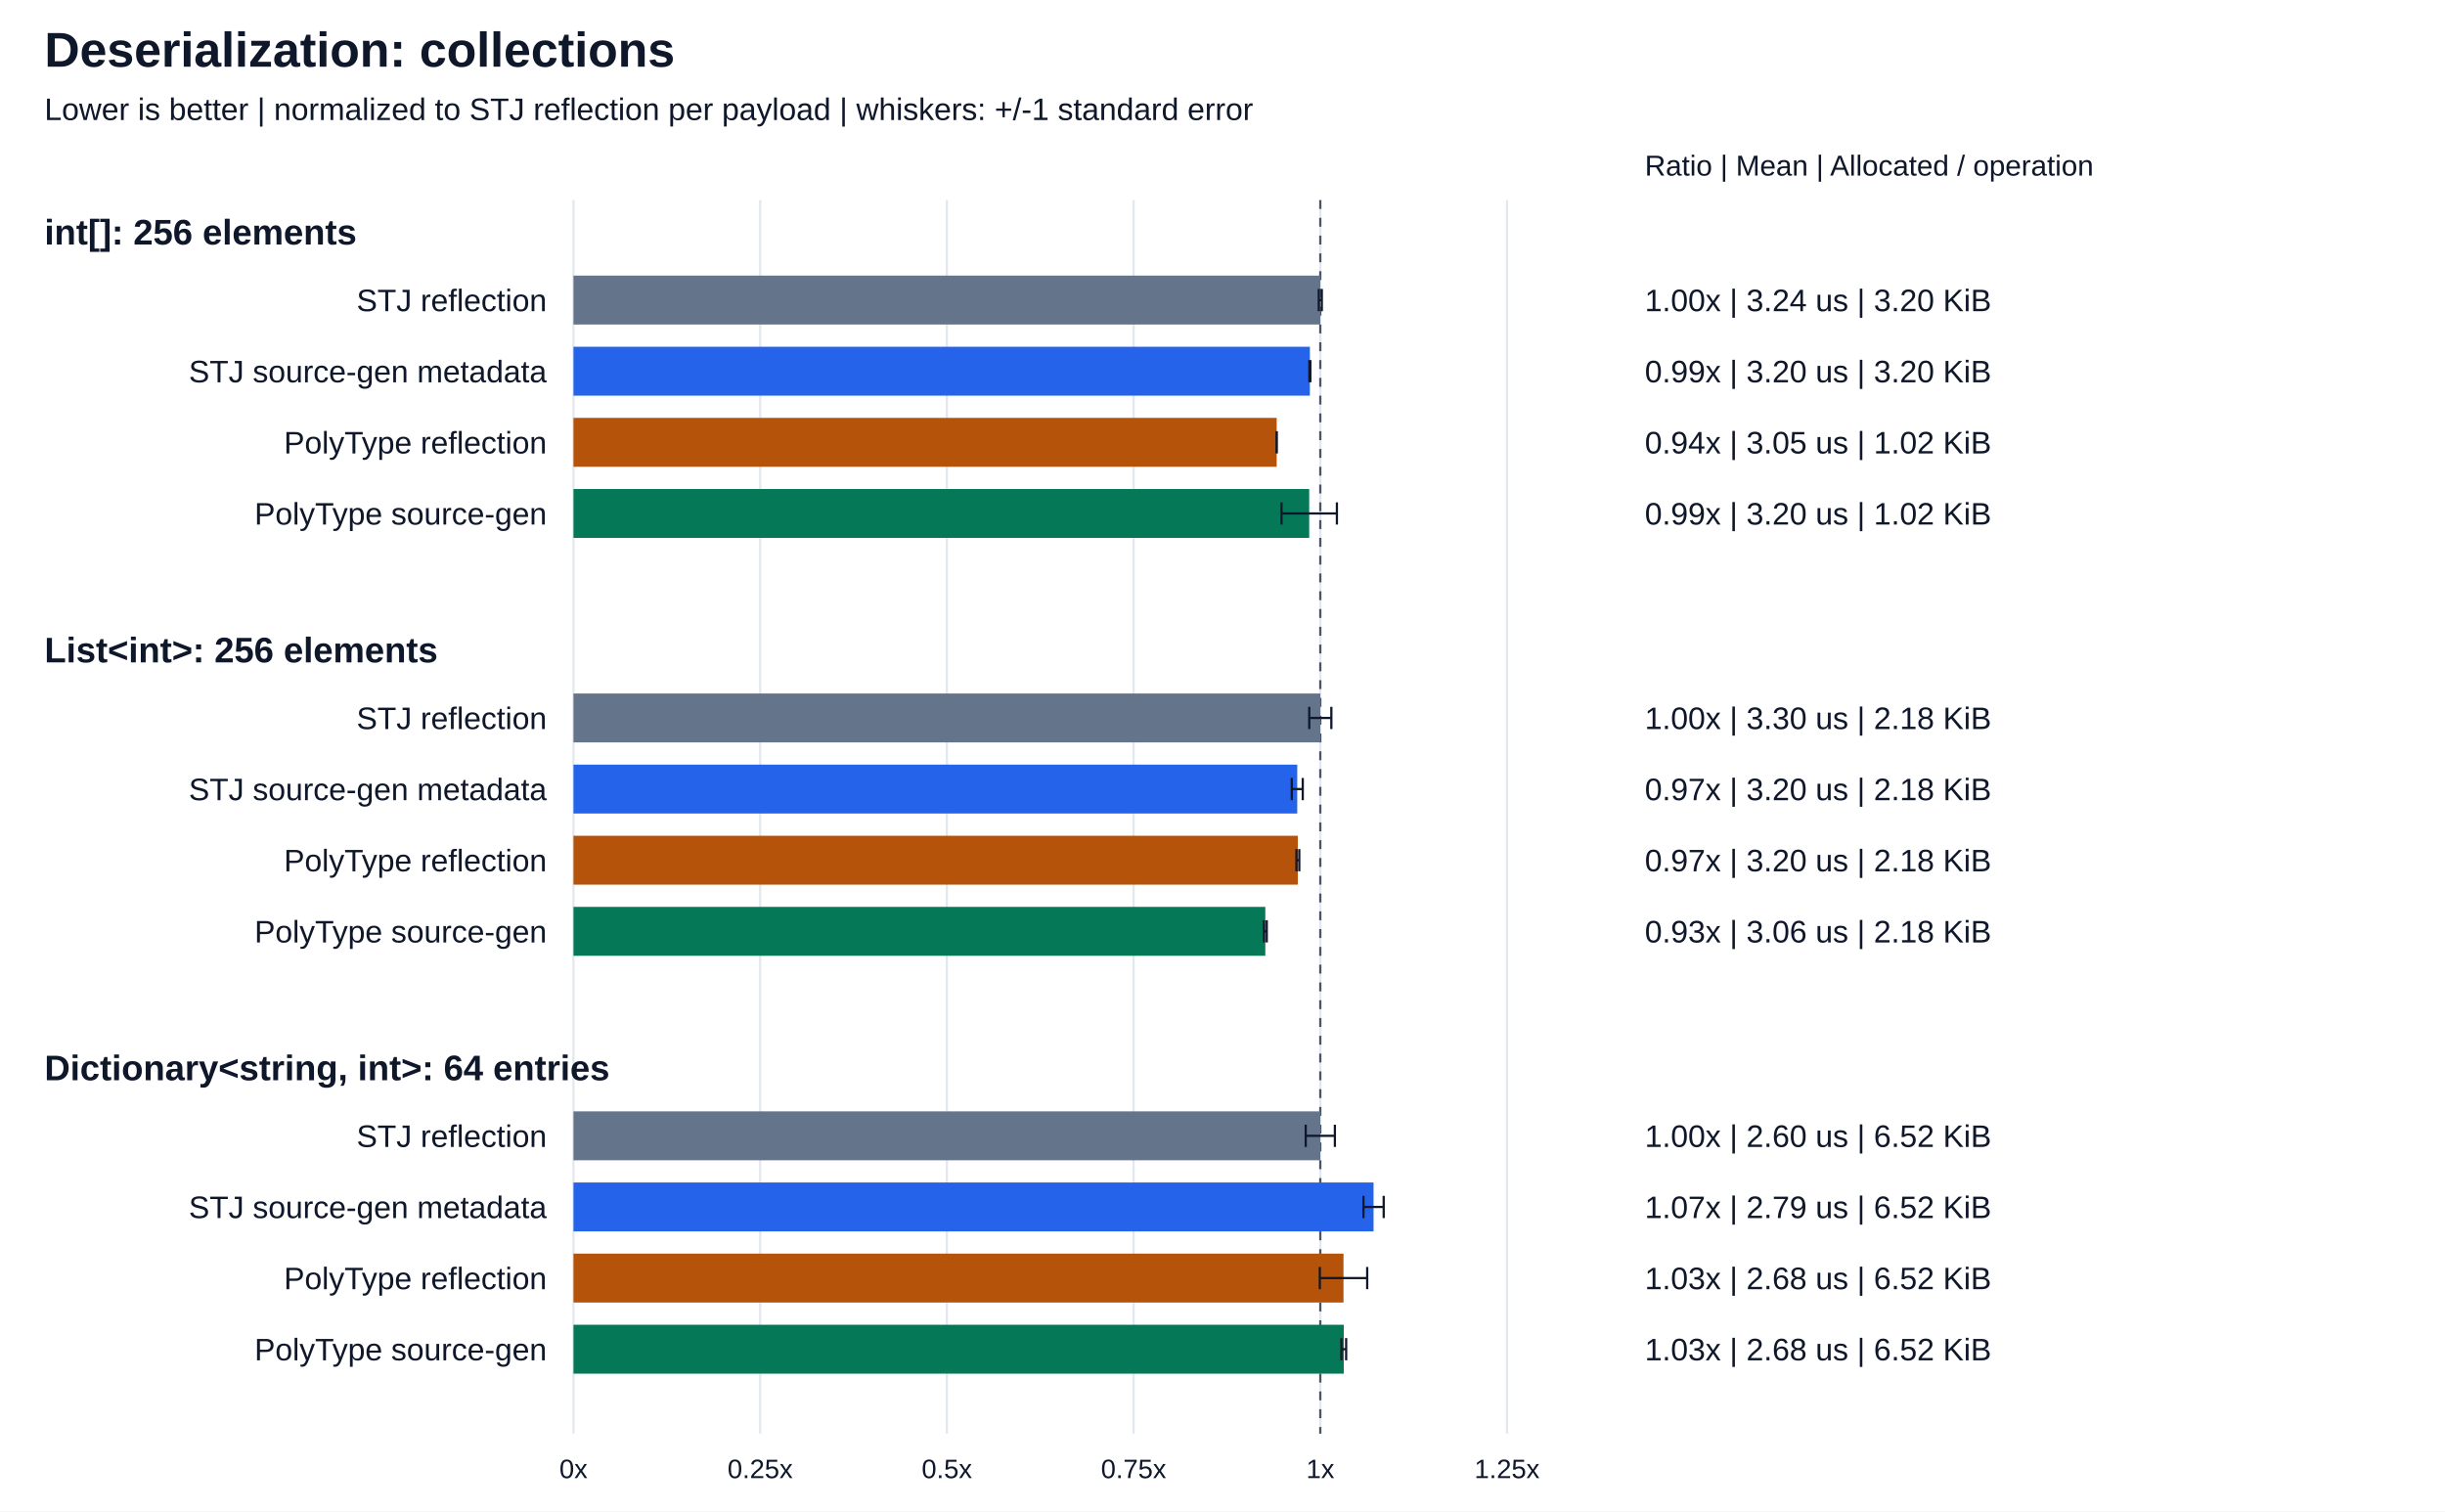
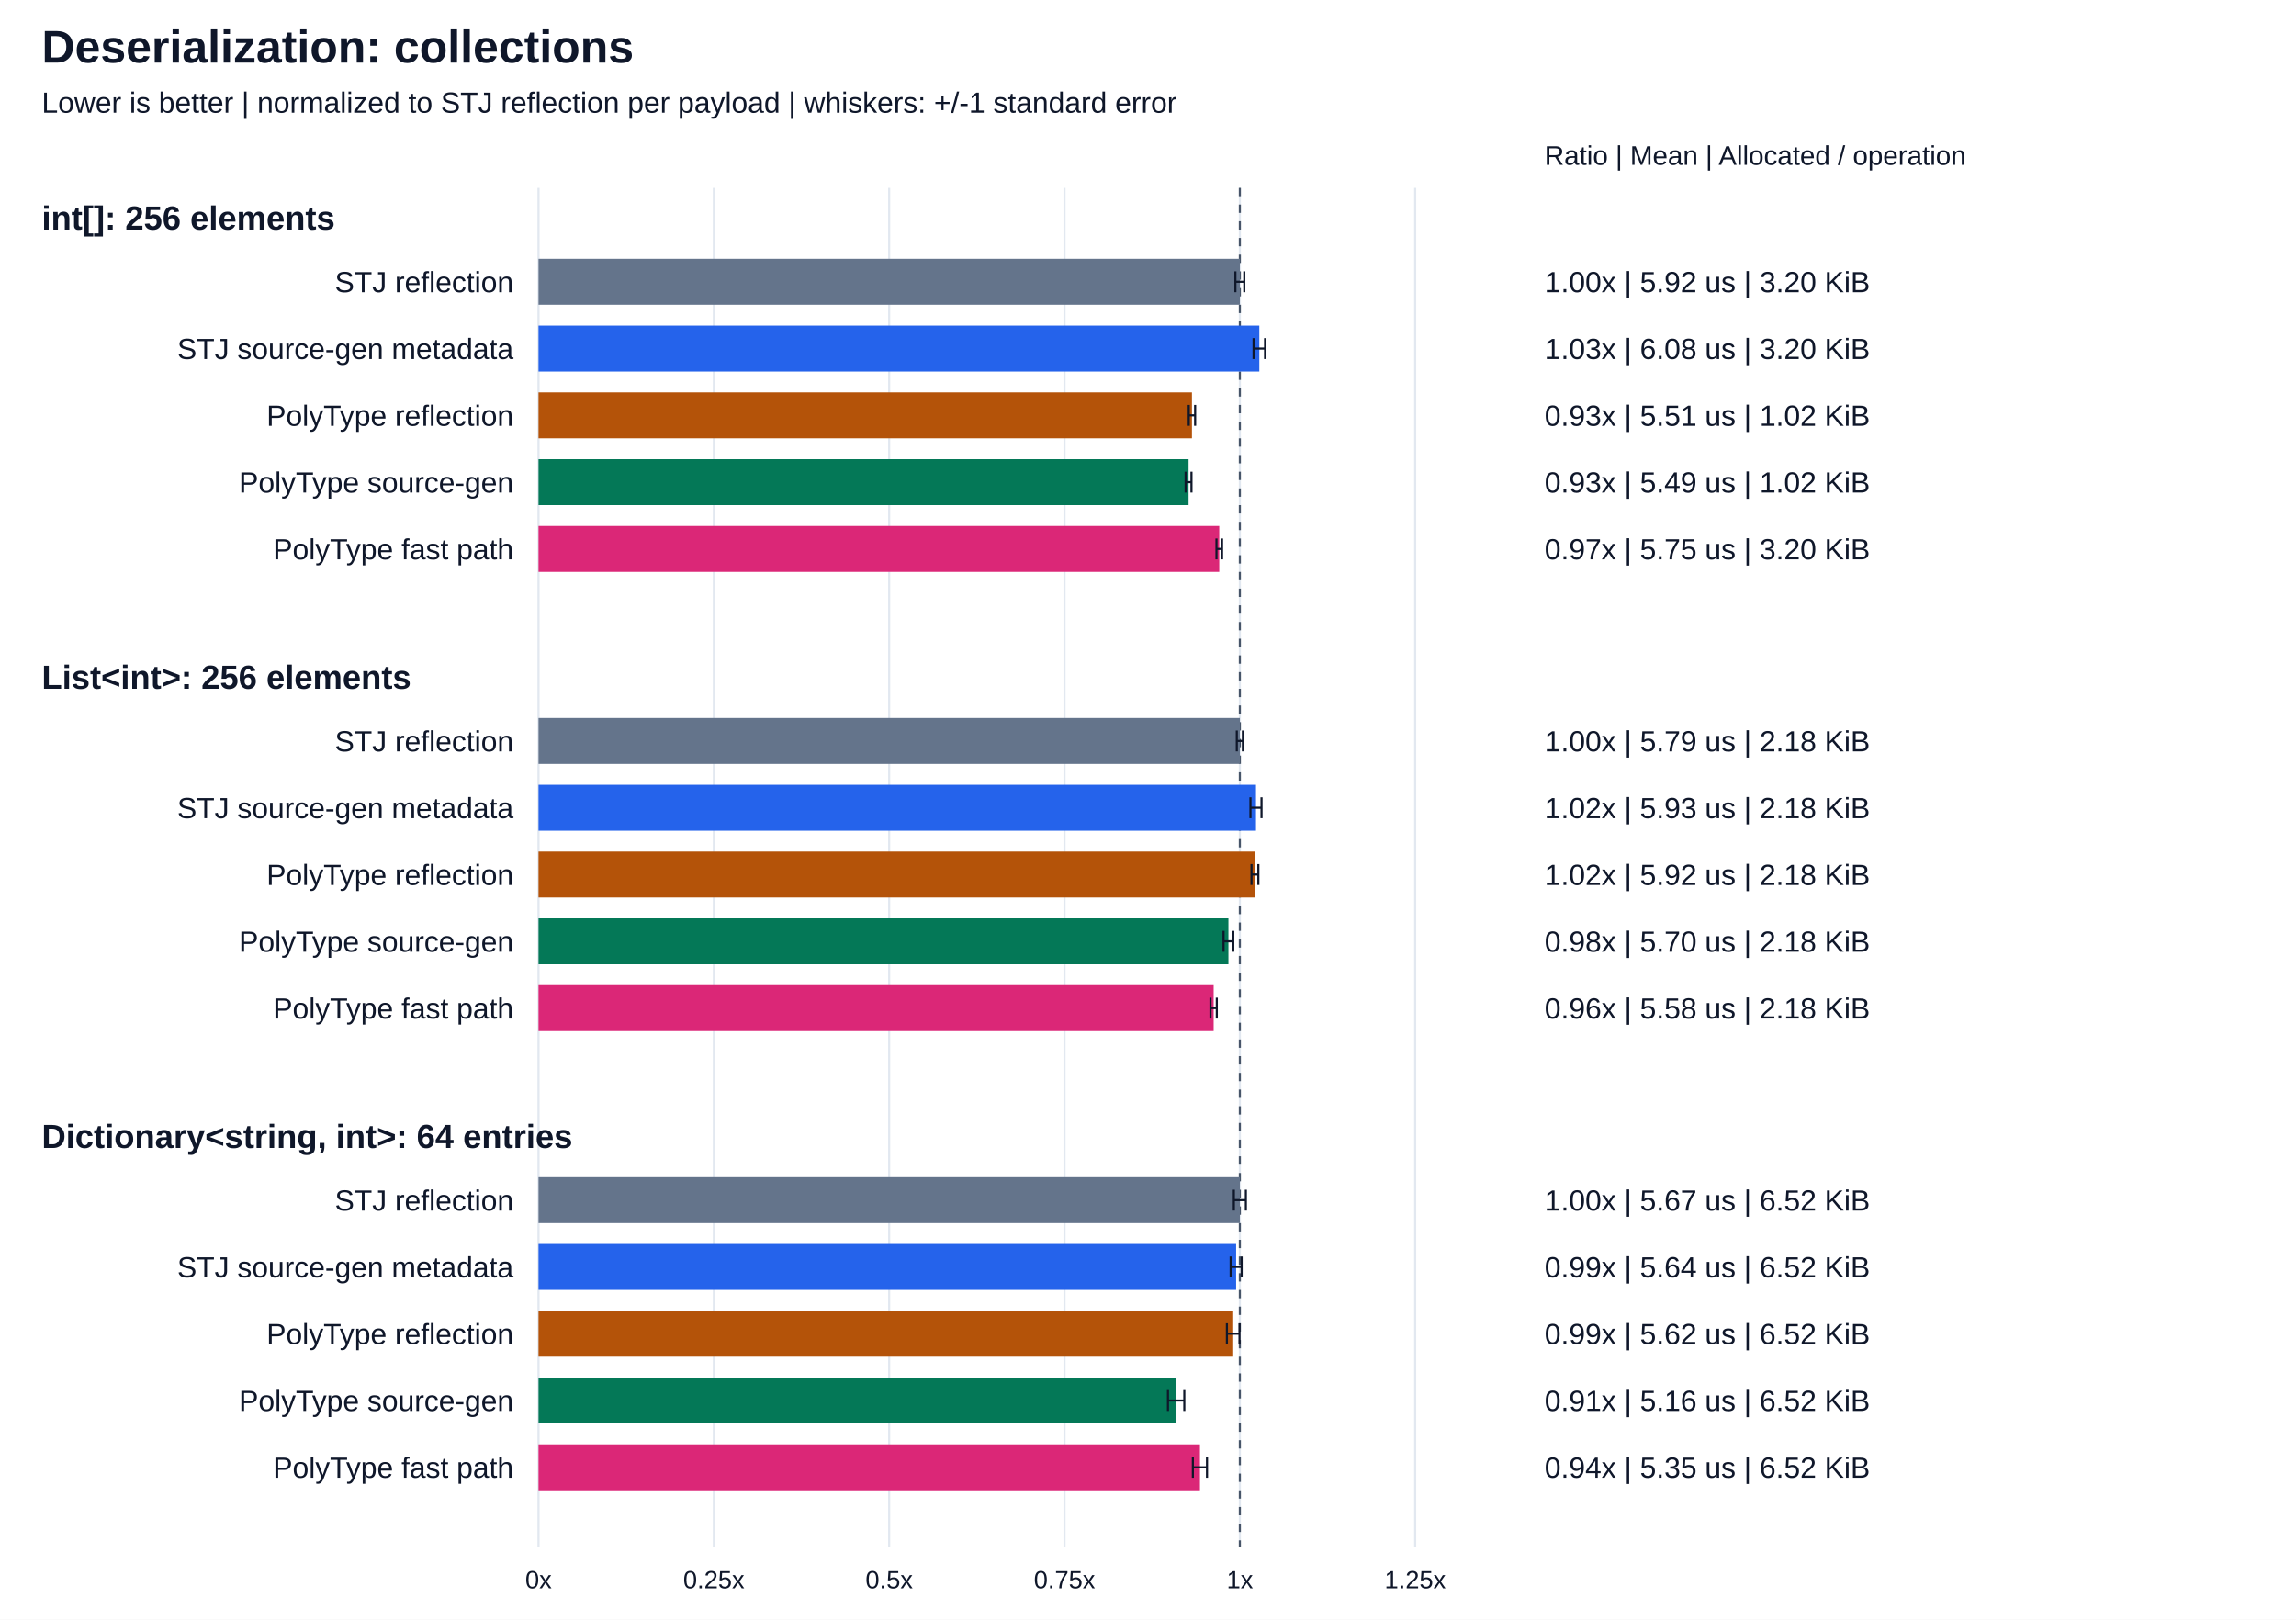
- <svg xmlns="http://www.w3.org/2000/svg" width="1100" height="680" viewBox="0 0 1100 680" role="img" aria-labelledby="title desc">
+ <svg xmlns="http://www.w3.org/2000/svg" width="1100" height="776" viewBox="0 0 1100 776" role="img" aria-labelledby="title desc">
  <rect width="100%" height="100%" fill="#ffffff" />
  <g font-family="Arial, sans-serif" font-size="14" fill="#0f172a">
    <text x="20" y="30" font-size="22" font-weight="bold">Deserialization: collections</text>
    <text x="20" y="54">Lower is better | normalized to STJ reflection per payload | whiskers: +/-1 standard error</text>
    <text x="740" y="79" font-size="13">Ratio | Mean | Allocated / operation</text>
-     <line x1="258.00" y1="90" x2="258.00" y2="645" stroke="#e2e8f0" />
-     <text x="258.00" y="665" text-anchor="middle" font-size="12">0x</text>
-     <line x1="342.00" y1="90" x2="342.00" y2="645" stroke="#e2e8f0" />
-     <text x="342.00" y="665" text-anchor="middle" font-size="12">0.25x</text>
-     <line x1="426.00" y1="90" x2="426.00" y2="645" stroke="#e2e8f0" />
-     <text x="426.00" y="665" text-anchor="middle" font-size="12">0.5x</text>
-     <line x1="510.00" y1="90" x2="510.00" y2="645" stroke="#e2e8f0" />
-     <text x="510.00" y="665" text-anchor="middle" font-size="12">0.75x</text>
-     <line x1="594.00" y1="90" x2="594.00" y2="645" stroke="#e2e8f0" />
-     <text x="594.00" y="665" text-anchor="middle" font-size="12">1x</text>
-     <line x1="678.00" y1="90" x2="678.00" y2="645" stroke="#e2e8f0" />
-     <text x="678.00" y="665" text-anchor="middle" font-size="12">1.25x</text>
-     <line x1="594.00" y1="90" x2="594.00" y2="645" stroke="#475569" stroke-dasharray="4 4" />
+     <line x1="258.00" y1="90" x2="258.00" y2="741" stroke="#e2e8f0" />
+     <text x="258.00" y="761" text-anchor="middle" font-size="12">0x</text>
+     <line x1="342.00" y1="90" x2="342.00" y2="741" stroke="#e2e8f0" />
+     <text x="342.00" y="761" text-anchor="middle" font-size="12">0.25x</text>
+     <line x1="426.00" y1="90" x2="426.00" y2="741" stroke="#e2e8f0" />
+     <text x="426.00" y="761" text-anchor="middle" font-size="12">0.5x</text>
+     <line x1="510.00" y1="90" x2="510.00" y2="741" stroke="#e2e8f0" />
+     <text x="510.00" y="761" text-anchor="middle" font-size="12">0.75x</text>
+     <line x1="594.00" y1="90" x2="594.00" y2="741" stroke="#e2e8f0" />
+     <text x="594.00" y="761" text-anchor="middle" font-size="12">1x</text>
+     <line x1="678.00" y1="90" x2="678.00" y2="741" stroke="#e2e8f0" />
+     <text x="678.00" y="761" text-anchor="middle" font-size="12">1.25x</text>
+     <line x1="594.00" y1="90" x2="594.00" y2="741" stroke="#475569" stroke-dasharray="4 4" />
    <text x="20" y="110" font-weight="bold" font-size="16">int[]: 256 elements</text>
    <text x="246" y="140" text-anchor="end">STJ reflection</text>
    <rect x="258" y="124" width="336.00" height="22" fill="#64748b" />
-     <path d="M 593.32 135 H 594.68 M 593.32 130 V 140 M 594.68 130 V 140" stroke="#0f172a" fill="none" />
-     <text x="740" y="140">1.00x | 3.24 us | 3.20 KiB</text>
+     <path d="M 591.87 135 H 596.13 M 591.87 130 V 140 M 596.13 130 V 140" stroke="#0f172a" fill="none" />
+     <text x="740" y="140">1.00x | 5.92 us | 3.20 KiB</text>
    <text x="246" y="172" text-anchor="end">STJ source-gen metadata</text>
-     <rect x="258" y="156" width="331.31" height="22" fill="#2563eb" />
-     <path d="M 589.09 167 H 589.53 M 589.09 162 V 172 M 589.53 162 V 172" stroke="#0f172a" fill="none" />
-     <text x="740" y="172">0.99x | 3.20 us | 3.20 KiB</text>
+     <rect x="258" y="156" width="345.33" height="22" fill="#2563eb" />
+     <path d="M 600.57 167 H 606.09 M 600.57 162 V 172 M 606.09 162 V 172" stroke="#0f172a" fill="none" />
+     <text x="740" y="172">1.03x | 6.08 us | 3.20 KiB</text>
    <text x="246" y="204" text-anchor="end">PolyType reflection</text>
-     <rect x="258" y="188" width="316.38" height="22" fill="#b45309" />
-     <path d="M 574.33 199 H 574.43 M 574.33 194 V 204 M 574.43 194 V 204" stroke="#0f172a" fill="none" />
-     <text x="740" y="204">0.94x | 3.05 us | 1.02 KiB</text>
+     <rect x="258" y="188" width="313.05" height="22" fill="#b45309" />
+     <path d="M 569.52 199 H 572.58 M 569.52 194 V 204 M 572.58 194 V 204" stroke="#0f172a" fill="none" />
+     <text x="740" y="204">0.93x | 5.51 us | 1.02 KiB</text>
    <text x="246" y="236" text-anchor="end">PolyType source-gen</text>
-     <rect x="258" y="220" width="331.01" height="22" fill="#047857" />
-     <path d="M 576.54 231 H 601.47 M 576.54 226 V 236 M 601.47 226 V 236" stroke="#0f172a" fill="none" />
-     <text x="740" y="236">0.99x | 3.20 us | 1.02 KiB</text>
-     <text x="20" y="298" font-weight="bold" font-size="16">List&lt;int&gt;: 256 elements</text>
-     <text x="246" y="328" text-anchor="end">STJ reflection</text>
-     <rect x="258" y="312" width="336.00" height="22" fill="#64748b" />
-     <path d="M 589.03 323 H 598.97 M 589.03 318 V 328 M 598.97 318 V 328" stroke="#0f172a" fill="none" />
-     <text x="740" y="328">1.00x | 3.30 us | 2.18 KiB</text>
-     <text x="246" y="360" text-anchor="end">STJ source-gen metadata</text>
-     <rect x="258" y="344" width="325.63" height="22" fill="#2563eb" />
-     <path d="M 581.15 355 H 586.11 M 581.15 350 V 360 M 586.11 350 V 360" stroke="#0f172a" fill="none" />
-     <text x="740" y="360">0.97x | 3.20 us | 2.18 KiB</text>
-     <text x="246" y="392" text-anchor="end">PolyType reflection</text>
-     <rect x="258" y="376" width="325.90" height="22" fill="#b45309" />
-     <path d="M 583.26 387 H 584.54 M 583.26 382 V 392 M 584.54 382 V 392" stroke="#0f172a" fill="none" />
-     <text x="740" y="392">0.97x | 3.20 us | 2.18 KiB</text>
-     <text x="246" y="424" text-anchor="end">PolyType source-gen</text>
-     <rect x="258" y="408" width="311.26" height="22" fill="#047857" />
-     <path d="M 568.61 419 H 569.91 M 568.61 414 V 424 M 569.91 414 V 424" stroke="#0f172a" fill="none" />
-     <text x="740" y="424">0.93x | 3.06 us | 2.18 KiB</text>
-     <text x="20" y="486" font-weight="bold" font-size="16">Dictionary&lt;string, int&gt;: 64 entries</text>
-     <text x="246" y="516" text-anchor="end">STJ reflection</text>
-     <rect x="258" y="500" width="336.00" height="22" fill="#64748b" />
-     <path d="M 587.44 511 H 600.56 M 587.44 506 V 516 M 600.56 506 V 516" stroke="#0f172a" fill="none" />
-     <text x="740" y="516">1.00x | 2.60 us | 6.52 KiB</text>
-     <text x="246" y="548" text-anchor="end">STJ source-gen metadata</text>
-     <rect x="258" y="532" width="359.96" height="22" fill="#2563eb" />
-     <path d="M 613.41 543 H 622.52 M 613.41 538 V 548 M 622.52 538 V 548" stroke="#0f172a" fill="none" />
-     <text x="740" y="548">1.07x | 2.79 us | 6.52 KiB</text>
-     <text x="246" y="580" text-anchor="end">PolyType reflection</text>
-     <rect x="258" y="564" width="346.44" height="22" fill="#b45309" />
-     <path d="M 593.78 575 H 615.10 M 593.78 570 V 580 M 615.10 570 V 580" stroke="#0f172a" fill="none" />
-     <text x="740" y="580">1.03x | 2.68 us | 6.52 KiB</text>
-     <text x="246" y="612" text-anchor="end">PolyType source-gen</text>
-     <rect x="258" y="596" width="346.56" height="22" fill="#047857" />
-     <path d="M 603.49 607 H 605.63 M 603.49 602 V 612 M 605.63 602 V 612" stroke="#0f172a" fill="none" />
-     <text x="740" y="612">1.03x | 2.68 us | 6.52 KiB</text>
+     <rect x="258" y="220" width="311.43" height="22" fill="#047857" />
+     <path d="M 568.02 231 H 570.83 M 568.02 226 V 236 M 570.83 226 V 236" stroke="#0f172a" fill="none" />
+     <text x="740" y="236">0.93x | 5.49 us | 1.02 KiB</text>
+     <text x="246" y="268" text-anchor="end">PolyType fast path</text>
+     <rect x="258" y="252" width="326.13" height="22" fill="#db2777" />
+     <path d="M 582.80 263 H 585.47 M 582.80 258 V 268 M 585.47 258 V 268" stroke="#0f172a" fill="none" />
+     <text x="740" y="268">0.97x | 5.75 us | 3.20 KiB</text>
+     <text x="20" y="330" font-weight="bold" font-size="16">List&lt;int&gt;: 256 elements</text>
+     <text x="246" y="360" text-anchor="end">STJ reflection</text>
+     <rect x="258" y="344" width="336.00" height="22" fill="#64748b" />
+     <path d="M 592.54 355 H 595.46 M 592.54 350 V 360 M 595.46 350 V 360" stroke="#0f172a" fill="none" />
+     <text x="740" y="360">1.00x | 5.79 us | 2.18 KiB</text>
+     <text x="246" y="392" text-anchor="end">STJ source-gen metadata</text>
+     <rect x="258" y="376" width="343.73" height="22" fill="#2563eb" />
+     <path d="M 599.08 387 H 604.38 M 599.08 382 V 392 M 604.38 382 V 392" stroke="#0f172a" fill="none" />
+     <text x="740" y="392">1.02x | 5.93 us | 2.18 KiB</text>
+     <text x="246" y="424" text-anchor="end">PolyType reflection</text>
+     <rect x="258" y="408" width="343.23" height="22" fill="#b45309" />
+     <path d="M 599.58 419 H 602.87 M 599.58 414 V 424 M 602.87 414 V 424" stroke="#0f172a" fill="none" />
+     <text x="740" y="424">1.02x | 5.92 us | 2.18 KiB</text>
+     <text x="246" y="456" text-anchor="end">PolyType source-gen</text>
+     <rect x="258" y="440" width="330.52" height="22" fill="#047857" />
+     <path d="M 586.19 451 H 590.85 M 586.19 446 V 456 M 590.85 446 V 456" stroke="#0f172a" fill="none" />
+     <text x="740" y="456">0.98x | 5.70 us | 2.18 KiB</text>
+     <text x="246" y="488" text-anchor="end">PolyType fast path</text>
+     <rect x="258" y="472" width="323.45" height="22" fill="#db2777" />
+     <path d="M 579.94 483 H 582.95 M 579.94 478 V 488 M 582.95 478 V 488" stroke="#0f172a" fill="none" />
+     <text x="740" y="488">0.96x | 5.58 us | 2.18 KiB</text>
+     <text x="20" y="550" font-weight="bold" font-size="16">Dictionary&lt;string, int&gt;: 64 entries</text>
+     <text x="246" y="580" text-anchor="end">STJ reflection</text>
+     <rect x="258" y="564" width="336.00" height="22" fill="#64748b" />
+     <path d="M 591.12 575 H 596.88 M 591.12 570 V 580 M 596.88 570 V 580" stroke="#0f172a" fill="none" />
+     <text x="740" y="580">1.00x | 5.67 us | 6.52 KiB</text>
+     <text x="246" y="612" text-anchor="end">STJ source-gen metadata</text>
+     <rect x="258" y="596" width="334.22" height="22" fill="#2563eb" />
+     <path d="M 589.59 607 H 594.85 M 589.59 602 V 612 M 594.85 602 V 612" stroke="#0f172a" fill="none" />
+     <text x="740" y="612">0.99x | 5.64 us | 6.52 KiB</text>
+     <text x="246" y="644" text-anchor="end">PolyType reflection</text>
+     <rect x="258" y="628" width="332.82" height="22" fill="#b45309" />
+     <path d="M 587.80 639 H 593.84 M 587.80 634 V 644 M 593.84 634 V 644" stroke="#0f172a" fill="none" />
+     <text x="740" y="644">0.99x | 5.62 us | 6.52 KiB</text>
+     <text x="246" y="676" text-anchor="end">PolyType source-gen</text>
+     <rect x="258" y="660" width="305.47" height="22" fill="#047857" />
+     <path d="M 559.56 671 H 567.39 M 559.56 666 V 676 M 567.39 666 V 676" stroke="#0f172a" fill="none" />
+     <text x="740" y="676">0.91x | 5.16 us | 6.52 KiB</text>
+     <text x="246" y="708" text-anchor="end">PolyType fast path</text>
+     <rect x="258" y="692" width="316.88" height="22" fill="#db2777" />
+     <path d="M 571.49 703 H 578.26 M 571.49 698 V 708 M 578.26 698 V 708" stroke="#0f172a" fill="none" />
+     <text x="740" y="708">0.94x | 5.35 us | 6.52 KiB</text>
  </g>
</svg>
